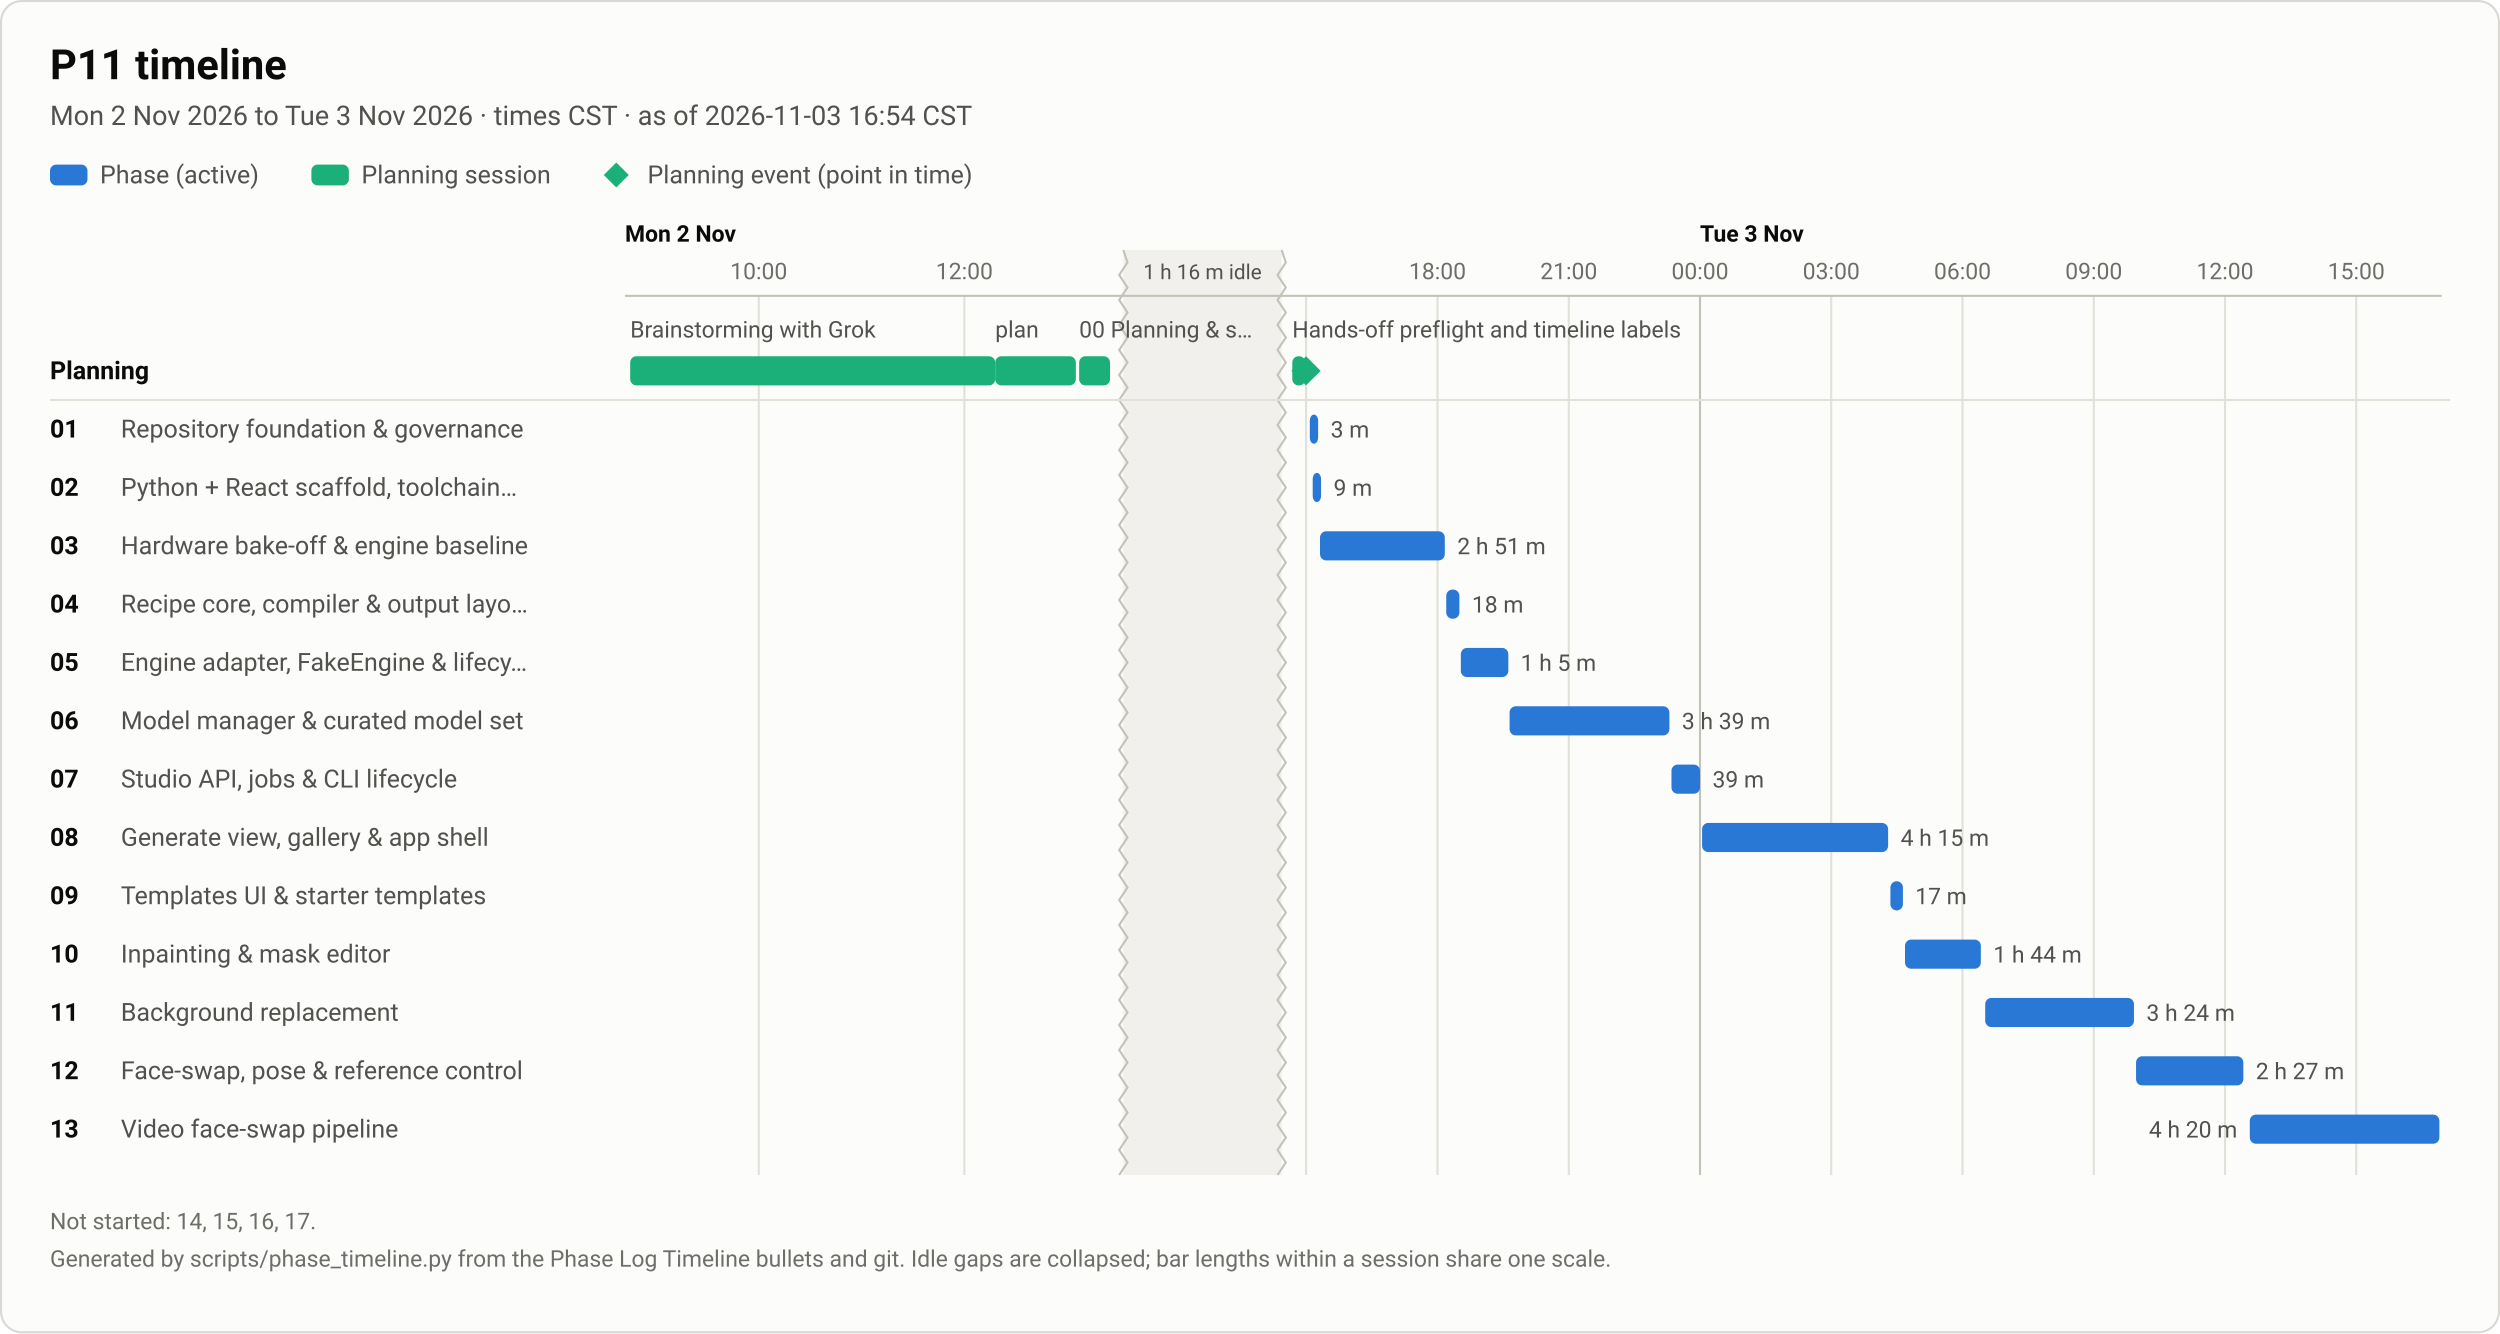
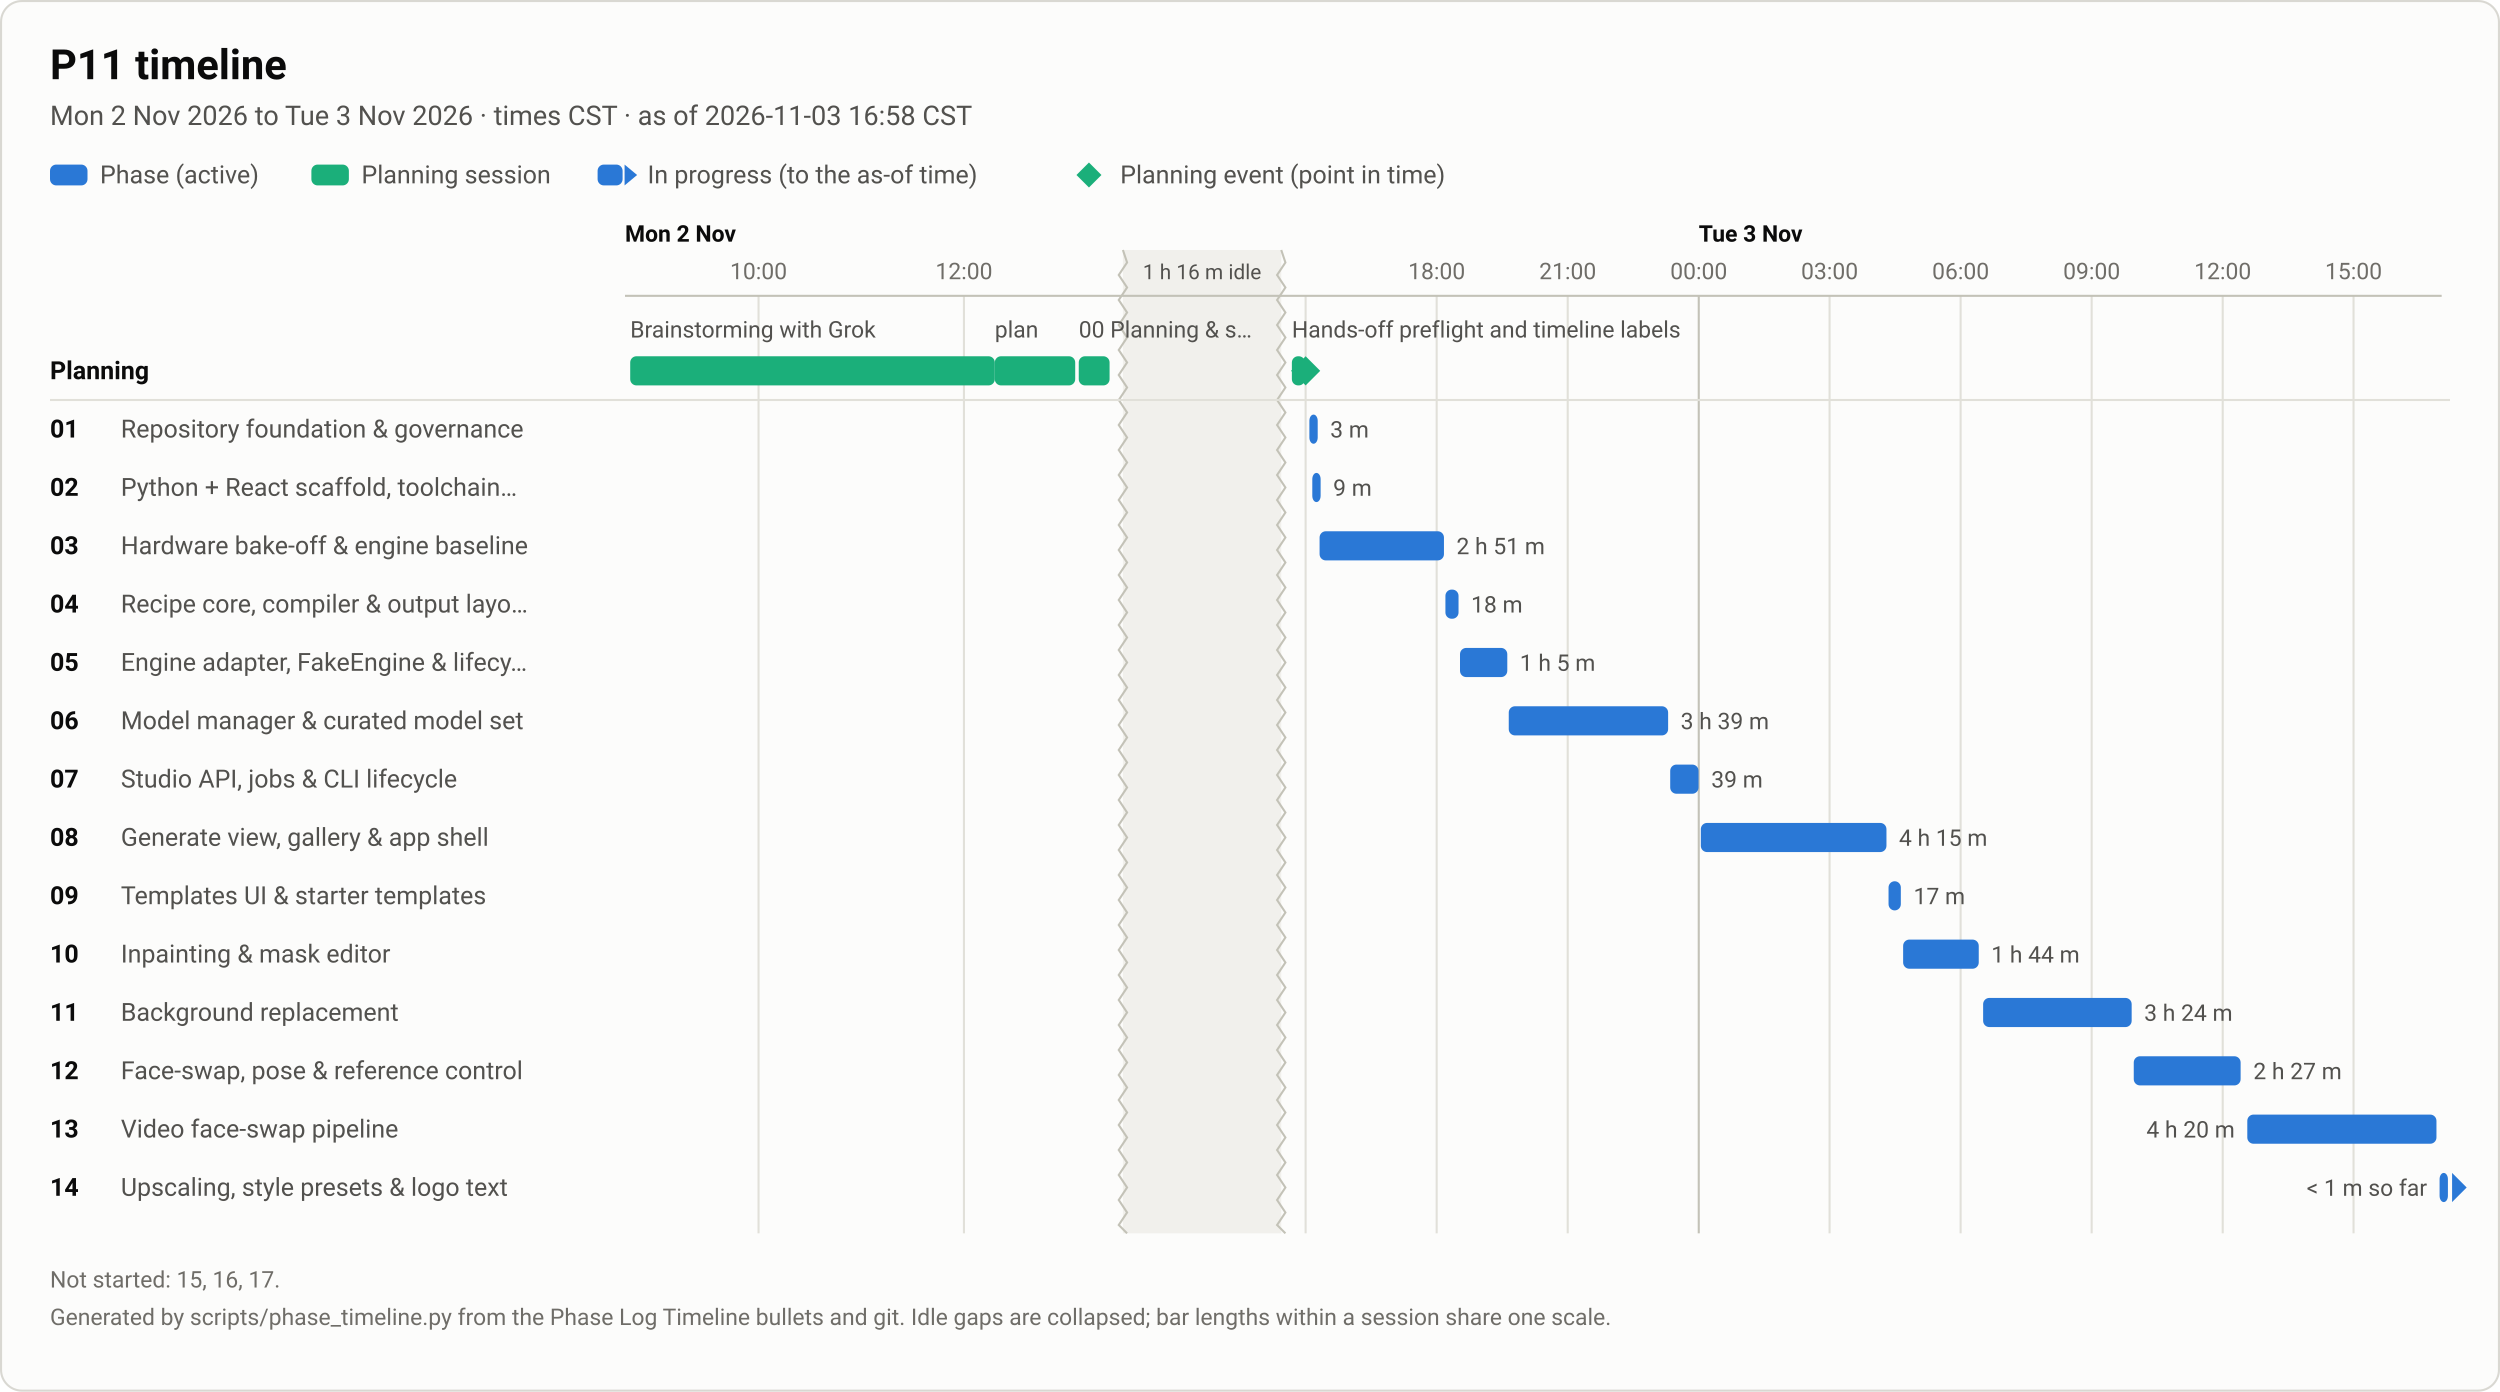
- <svg xmlns="http://www.w3.org/2000/svg" width="1200" height="640" viewBox="0 0 1200 640" role="img" aria-labelledby="tl-title tl-desc" font-family="system-ui, -apple-system, &quot;Segoe UI&quot;, Roboto, sans-serif" data-timeline-format="1">
+ <svg xmlns="http://www.w3.org/2000/svg" width="1200" height="668" viewBox="0 0 1200 668" role="img" aria-labelledby="tl-title tl-desc" font-family="system-ui, -apple-system, &quot;Segoe UI&quot;, Roboto, sans-serif" data-timeline-format="1">
  <style>.card{fill:#fcfcfb;stroke:#d9d8d2}.t1{fill:#0b0b0b}.t2{fill:#52514e}.t3{fill:#6f6d68}.grid{stroke:#e1e0d9}.axis{stroke:#c3c2b7}.brk{fill:#f1f0ec}.brke{stroke:#c3c2b7;fill:none}.ph{fill:#2a78d6}.pl{fill:#1baf7a}.tail{stroke:#2a78d6}.tailpl{stroke:#1baf7a}.hb{fill:#fbe1d6}.hl{stroke:#eb6834}.wo{stroke:#eb6834;fill:none}.ap{stroke:#0b0b0b;fill:none}.sep{stroke:#e1e0d9}text{font-variant-numeric:tabular-nums}@media (prefers-color-scheme: dark){.card{fill:#1a1a19;stroke:#3a3a37}.t1{fill:#f0efec}.t2{fill:#c3c2b7}.t3{fill:#a3a19a}.grid{stroke:#2c2c2a}.axis{stroke:#4a4a46}.brk{fill:#262624}.brke{stroke:#4a4a46;fill:none}.ph{fill:#3987e5}.pl{fill:#199e70}.tail{stroke:#3987e5}.tailpl{stroke:#199e70}.hb{fill:#4a2a1c}.hl{stroke:#d95926}.wo{stroke:#d95926;fill:none}.ap{stroke:#f0efec;fill:none}.sep{stroke:#2c2c2a}}</style>
  <defs>
    <pattern id="tl-hatch" patternUnits="userSpaceOnUse" width="6" height="6" patternTransform="rotate(45)">
      <rect class="hb" width="6" height="6" />
      <line class="hl" x1="1.5" y1="0" x2="1.5" y2="6" stroke-width="2.4" />
    </pattern>
  </defs>
-   <rect class="card" x="0.5" y="0.5" width="1199" height="639" rx="10" />
+   <rect class="card" x="0.5" y="0.5" width="1199" height="667" rx="10" />
  <text class="t1" x="24" y="38" font-size="20" font-weight="600">P11 timeline</text>
-   <text class="t2" x="24" y="60" font-size="13">Mon 2 Nov 2026 to Tue 3 Nov 2026 · times CST · as of 2026-11-03 16:54 CST</text>
+   <text class="t2" x="24" y="60" font-size="13">Mon 2 Nov 2026 to Tue 3 Nov 2026 · times CST · as of 2026-11-03 16:58 CST</text>
  <rect class="ph" x="24.0" y="79" width="18" height="10" rx="3" />
  <text class="t2" x="48" y="88" font-size="12">Phase (active)</text>
  <rect class="pl" x="149.462" y="79" width="18" height="10" rx="3" />
  <text class="t2" x="173.5" y="88" font-size="12">Planning session</text>
-   <path class="pl" d="M295.8 78l6 6l-6 6l-6-6z" />
-   <text class="t2" x="310.8" y="88" font-size="12">Planning event (point in time)</text>
+   <rect class="ph" x="286.848" y="79" width="12" height="10" rx="3" />
+   <path class="ph" d="M299.8 79l6 5l-6 5z" />
+   <text class="t2" x="310.8" y="88" font-size="12">In progress (to the as-of time)</text>
+   <path class="pl" d="M522.7 78l6 6l-6 6l-6-6z" />
+   <text class="t2" x="537.7" y="88" font-size="12">Planning event (point in time)</text>
  <text class="t1" x="300" y="116" font-size="11" font-weight="600">Mon 2 Nov</text>
-   <line class="grid" x1="364.2" x2="364.2" y1="142" y2="564" stroke-width="1" />
-   <text class="t3" x="364.2" y="134" font-size="11" text-anchor="middle">10:00</text>
-   <line class="grid" x1="462.9" x2="462.9" y1="142" y2="564" stroke-width="1" />
-   <text class="t3" x="462.9" y="134" font-size="11" text-anchor="middle">12:00</text>
-   <rect class="brk" x="539.2" y="120" width="76" height="444" />
-   <path class="brke" stroke-width="1" d="M539.2 120L541.2 126L537.2 132L541.2 138L537.2 144L541.2 150L537.2 156L541.2 162L537.2 168L541.2 174L537.2 180L541.2 186L537.2 192L541.2 198L537.2 204L541.2 210L537.2 216L541.2 222L537.2 228L541.2 234L537.2 240L541.2 246L537.2 252L541.2 258L537.2 264L541.2 270L537.2 276L541.2 282L537.2 288L541.2 294L537.2 300L541.2 306L537.2 312L541.2 318L537.2 324L541.2 330L537.2 336L541.2 342L537.2 348L541.2 354L537.2 360L541.2 366L537.2 372L541.2 378L537.2 384L541.2 390L537.2 396L541.2 402L537.2 408L541.2 414L537.2 420L541.2 426L537.2 432L541.2 438L537.2 444L541.2 450L537.2 456L541.2 462L537.2 468L541.2 474L537.2 480L541.2 486L537.2 492L541.2 498L537.2 504L541.2 510L537.2 516L541.2 522L537.2 528L541.2 534L537.2 540L541.2 546L537.2 552L541.2 558L537.2 564" />
-   <path class="brke" stroke-width="1" d="M615.2 120L617.2 126L613.2 132L617.2 138L613.2 144L617.2 150L613.2 156L617.2 162L613.2 168L617.2 174L613.2 180L617.2 186L613.2 192L617.2 198L613.2 204L617.2 210L613.2 216L617.2 222L613.2 228L617.2 234L613.2 240L617.2 246L613.2 252L617.2 258L613.2 264L617.2 270L613.2 276L617.2 282L613.2 288L617.2 294L613.2 300L617.2 306L613.2 312L617.2 318L613.2 324L617.2 330L613.2 336L617.2 342L613.2 348L617.2 354L613.2 360L617.2 366L613.2 372L617.2 378L613.2 384L617.2 390L613.2 396L617.2 402L613.2 408L617.2 414L613.2 420L617.2 426L613.2 432L617.2 438L613.2 444L617.2 450L613.2 456L617.2 462L613.2 468L617.2 474L613.2 480L617.2 486L613.2 492L617.2 498L613.2 504L617.2 510L613.2 516L617.2 522L613.2 528L617.2 534L613.2 540L617.2 546L613.2 552L617.2 558L613.2 564" />
-   <text class="t2" x="577.2" y="134" font-size="10" text-anchor="middle">1 h 16 m idle</text>
-   <line class="grid" x1="626.9" x2="626.9" y1="142" y2="564" stroke-width="1" />
-   <line class="grid" x1="690" x2="690" y1="142" y2="564" stroke-width="1" />
-   <text class="t3" x="690" y="134" font-size="11" text-anchor="middle">18:00</text>
-   <line class="grid" x1="753" x2="753" y1="142" y2="564" stroke-width="1" />
-   <text class="t3" x="753" y="134" font-size="11" text-anchor="middle">21:00</text>
-   <line class="axis" x1="816" x2="816" y1="142" y2="564" stroke-width="1" />
-   <text class="t3" x="816" y="134" font-size="11" text-anchor="middle">00:00</text>
-   <text class="t1" x="816" y="116" font-size="11" font-weight="600">Tue 3 Nov</text>
-   <line class="grid" x1="879" x2="879" y1="142" y2="564" stroke-width="1" />
-   <text class="t3" x="879" y="134" font-size="11" text-anchor="middle">03:00</text>
-   <line class="grid" x1="942" x2="942" y1="142" y2="564" stroke-width="1" />
-   <text class="t3" x="942" y="134" font-size="11" text-anchor="middle">06:00</text>
-   <line class="grid" x1="1005" x2="1005" y1="142" y2="564" stroke-width="1" />
-   <text class="t3" x="1005" y="134" font-size="11" text-anchor="middle">09:00</text>
-   <line class="grid" x1="1068" x2="1068" y1="142" y2="564" stroke-width="1" />
-   <text class="t3" x="1068" y="134" font-size="11" text-anchor="middle">12:00</text>
-   <line class="grid" x1="1131" x2="1131" y1="142" y2="564" stroke-width="1" />
-   <text class="t3" x="1131" y="134" font-size="11" text-anchor="middle">15:00</text>
+   <line class="grid" x1="364.1" x2="364.1" y1="142" y2="592" stroke-width="1" />
+   <text class="t3" x="364.1" y="134" font-size="11" text-anchor="middle">10:00</text>
+   <line class="grid" x1="462.7" x2="462.7" y1="142" y2="592" stroke-width="1" />
+   <text class="t3" x="462.7" y="134" font-size="11" text-anchor="middle">12:00</text>
+   <rect class="brk" x="539" y="120" width="76" height="472" />
+   <path class="brke" stroke-width="1" d="M539 120L541 126L537 132L541 138L537 144L541 150L537 156L541 162L537 168L541 174L537 180L541 186L537 192L541 198L537 204L541 210L537 216L541 222L537 228L541 234L537 240L541 246L537 252L541 258L537 264L541 270L537 276L541 282L537 288L541 294L537 300L541 306L537 312L541 318L537 324L541 330L537 336L541 342L537 348L541 354L537 360L541 366L537 372L541 378L537 384L541 390L537 396L541 402L537 408L541 414L537 420L541 426L537 432L541 438L537 444L541 450L537 456L541 462L537 468L541 474L537 480L541 486L537 492L541 498L537 504L541 510L537 516L541 522L537 528L541 534L537 540L541 546L537 552L541 558L537 564L541 570L537 576L541 582L537 588L541 592" />
+   <path class="brke" stroke-width="1" d="M615 120L617 126L613 132L617 138L613 144L617 150L613 156L617 162L613 168L617 174L613 180L617 186L613 192L617 198L613 204L617 210L613 216L617 222L613 228L617 234L613 240L617 246L613 252L617 258L613 264L617 270L613 276L617 282L613 288L617 294L613 300L617 306L613 312L617 318L613 324L617 330L613 336L617 342L613 348L617 354L613 360L617 366L613 372L617 378L613 384L617 390L613 396L617 402L613 408L617 414L613 420L617 426L613 432L617 438L613 444L617 450L613 456L617 462L613 468L617 474L613 480L617 486L613 492L617 498L613 504L617 510L613 516L617 522L613 528L617 534L613 540L617 546L613 552L617 558L613 564L617 570L613 576L617 582L613 588L617 592" />
+   <text class="t2" x="577" y="134" font-size="10" text-anchor="middle">1 h 16 m idle</text>
+   <line class="grid" x1="626.7" x2="626.7" y1="142" y2="592" stroke-width="1" />
+   <line class="grid" x1="689.6" x2="689.6" y1="142" y2="592" stroke-width="1" />
+   <text class="t3" x="689.6" y="134" font-size="11" text-anchor="middle">18:00</text>
+   <line class="grid" x1="752.5" x2="752.5" y1="142" y2="592" stroke-width="1" />
+   <text class="t3" x="752.5" y="134" font-size="11" text-anchor="middle">21:00</text>
+   <line class="axis" x1="815.4" x2="815.4" y1="142" y2="592" stroke-width="1" />
+   <text class="t3" x="815.4" y="134" font-size="11" text-anchor="middle">00:00</text>
+   <text class="t1" x="815.4" y="116" font-size="11" font-weight="600">Tue 3 Nov</text>
+   <line class="grid" x1="878.2" x2="878.2" y1="142" y2="592" stroke-width="1" />
+   <text class="t3" x="878.2" y="134" font-size="11" text-anchor="middle">03:00</text>
+   <line class="grid" x1="941.1" x2="941.1" y1="142" y2="592" stroke-width="1" />
+   <text class="t3" x="941.1" y="134" font-size="11" text-anchor="middle">06:00</text>
+   <line class="grid" x1="1004" x2="1004" y1="142" y2="592" stroke-width="1" />
+   <text class="t3" x="1004" y="134" font-size="11" text-anchor="middle">09:00</text>
+   <line class="grid" x1="1066.9" x2="1066.9" y1="142" y2="592" stroke-width="1" />
+   <text class="t3" x="1066.9" y="134" font-size="11" text-anchor="middle">12:00</text>
+   <line class="grid" x1="1129.7" x2="1129.7" y1="142" y2="592" stroke-width="1" />
+   <text class="t3" x="1129.7" y="134" font-size="11" text-anchor="middle">15:00</text>
  <line class="axis" x1="300" x2="1172" y1="142" y2="142" stroke-width="1" />
  <text class="t1" x="24" y="182" font-size="12" font-weight="600">Planning</text>
  <g id="tl-plan1">
-     <rect class="pl" x="302.5" y="171" width="175.2" height="14" rx="3" />
+     <rect class="pl" x="302.5" y="171" width="175" height="14" rx="3" />
  </g>
  <text class="t2" x="302.5" y="162" font-size="11">Brainstorming with Grok</text>
  <g id="tl-plan2">
-     <rect class="pl" x="477.7" y="171" width="38.7" height="14" rx="3" />
+     <rect class="pl" x="477.5" y="171" width="38.6" height="14" rx="3" />
  </g>
-   <text class="t2" x="477.7" y="162" font-size="11">plan</text>
+   <text class="t2" x="477.5" y="162" font-size="11">plan</text>
  <g id="tl-p00">
-     <rect class="pl" x="518" y="171" width="14.8" height="14" rx="3" />
+     <rect class="pl" x="517.8" y="171" width="14.8" height="14" rx="3" />
  </g>
-   <text class="t2" x="518" y="162" font-size="11">00 Planning &amp; s…</text>
+   <text class="t2" x="517.8" y="162" font-size="11">00 Planning &amp; s…</text>
  <g id="tl-plan3">
-     <rect class="pl" x="620.3" y="171" width="6.3" height="14" rx="3" />
+     <rect class="pl" x="620.1" y="171" width="6.3" height="14" rx="3" />
  </g>
-   <text class="t2" x="620.3" y="162" font-size="11">Hands-off preflight and timeline labels</text>
+   <text class="t2" x="620.1" y="162" font-size="11">Hands-off preflight and timeline labels</text>
  <g id="tl-pf-13ee0d5">
-     <path class="pl" d="M626.9 171l7 7l-7 7l-7-7z" />
+     <path class="pl" d="M626.7 171l7 7l-7 7l-7-7z" />
  </g>
  <line class="sep" x1="24" x2="1176" y1="192" y2="192" stroke-width="1" />
  <text class="t1" x="24" y="210" font-size="12" font-weight="600">01</text>
  <text class="t2" x="58" y="210" font-size="12">Repository foundation &amp; governance</text>
  <g id="tl-p01">
-     <rect class="ph" x="628.7" y="199" width="4" height="14" rx="3" />
+     <rect class="ph" x="628.5" y="199" width="4" height="14" rx="3" />
  </g>
-   <text class="t2" x="638.7" y="210" font-size="11">3 m</text>
+   <text class="t2" x="638.5" y="210" font-size="11">3 m</text>
  <text class="t1" x="24" y="238" font-size="12" font-weight="600">02</text>
  <text class="t2" x="58" y="238" font-size="12">Python + React scaffold, toolchain…</text>
  <g id="tl-p02">
-     <rect class="ph" x="630.1" y="227" width="4" height="14" rx="3" />
+     <rect class="ph" x="629.9" y="227" width="4" height="14" rx="3" />
  </g>
-   <text class="t2" x="640.1" y="238" font-size="11">9 m</text>
+   <text class="t2" x="639.9" y="238" font-size="11">9 m</text>
  <text class="t1" x="24" y="266" font-size="12" font-weight="600">03</text>
  <text class="t2" x="58" y="266" font-size="12">Hardware bake-off &amp; engine baseline</text>
  <g id="tl-p03">
-     <rect class="ph" x="633.6" y="255" width="59.9" height="14" rx="3" />
+     <rect class="ph" x="633.4" y="255" width="59.7" height="14" rx="3" />
  </g>
-   <text class="t2" x="699.5" y="266" font-size="11">2 h 51 m</text>
+   <text class="t2" x="699.1" y="266" font-size="11">2 h 51 m</text>
  <text class="t1" x="24" y="294" font-size="12" font-weight="600">04</text>
  <text class="t2" x="58" y="294" font-size="12">Recipe core, compiler &amp; output layo…</text>
  <g id="tl-p04">
-     <rect class="ph" x="694.2" y="283" width="6.3" height="14" rx="3" />
+     <rect class="ph" x="693.8" y="283" width="6.3" height="14" rx="3" />
  </g>
-   <text class="t2" x="706.5" y="294" font-size="11">18 m</text>
+   <text class="t2" x="706.1" y="294" font-size="11">18 m</text>
  <text class="t1" x="24" y="322" font-size="12" font-weight="600">05</text>
  <text class="t2" x="58" y="322" font-size="12">Engine adapter, FakeEngine &amp; lifecy…</text>
  <g id="tl-p05">
-     <rect class="ph" x="701.2" y="311" width="22.8" height="14" rx="3" />
+     <rect class="ph" x="700.8" y="311" width="22.7" height="14" rx="3" />
  </g>
-   <text class="t2" x="729.9" y="322" font-size="11">1 h 5 m</text>
+   <text class="t2" x="729.5" y="322" font-size="11">1 h 5 m</text>
  <text class="t1" x="24" y="350" font-size="12" font-weight="600">06</text>
  <text class="t2" x="58" y="350" font-size="12">Model manager &amp; curated model set</text>
  <g id="tl-p06">
-     <rect class="ph" x="724.6" y="339" width="76.7" height="14" rx="3" />
+     <rect class="ph" x="724.2" y="339" width="76.5" height="14" rx="3" />
  </g>
-   <text class="t2" x="807.3" y="350" font-size="11">3 h 39 m</text>
+   <text class="t2" x="806.7" y="350" font-size="11">3 h 39 m</text>
  <text class="t1" x="24" y="378" font-size="12" font-weight="600">07</text>
  <text class="t2" x="58" y="378" font-size="12">Studio API, jobs &amp; CLI lifecycle</text>
  <g id="tl-p07">
-     <rect class="ph" x="802.3" y="367" width="13.7" height="14" rx="3" />
+     <rect class="ph" x="801.7" y="367" width="13.6" height="14" rx="3" />
  </g>
-   <text class="t2" x="822" y="378" font-size="11">39 m</text>
+   <text class="t2" x="821.4" y="378" font-size="11">39 m</text>
  <text class="t1" x="24" y="406" font-size="12" font-weight="600">08</text>
  <text class="t2" x="58" y="406" font-size="12">Generate view, gallery &amp; app shell</text>
  <g id="tl-p08">
-     <rect class="ph" x="817" y="395" width="89.3" height="14" rx="3" />
+     <rect class="ph" x="816.4" y="395" width="89.1" height="14" rx="3" />
  </g>
-   <text class="t2" x="912.3" y="406" font-size="11">4 h 15 m</text>
+   <text class="t2" x="911.5" y="406" font-size="11">4 h 15 m</text>
  <text class="t1" x="24" y="434" font-size="12" font-weight="600">09</text>
  <text class="t2" x="58" y="434" font-size="12">Templates UI &amp; starter templates</text>
  <g id="tl-p09">
-     <rect class="ph" x="907.4" y="423" width="6" height="14" rx="3" />
+     <rect class="ph" x="906.5" y="423" width="5.9" height="14" rx="3" />
  </g>
-   <text class="t2" x="919.3" y="434" font-size="11">17 m</text>
+   <text class="t2" x="918.5" y="434" font-size="11">17 m</text>
  <text class="t1" x="24" y="462" font-size="12" font-weight="600">10</text>
  <text class="t2" x="58" y="462" font-size="12">Inpainting &amp; mask editor</text>
  <g id="tl-p10">
-     <rect class="ph" x="914.4" y="451" width="36.4" height="14" rx="3" />
+     <rect class="ph" x="913.5" y="451" width="36.3" height="14" rx="3" />
  </g>
-   <text class="t2" x="956.8" y="462" font-size="11">1 h 44 m</text>
+   <text class="t2" x="955.8" y="462" font-size="11">1 h 44 m</text>
  <text class="t1" x="24" y="490" font-size="12" font-weight="600">11</text>
  <text class="t2" x="58" y="490" font-size="12">Background replacement</text>
  <g id="tl-p11">
-     <rect class="ph" x="952.9" y="479" width="71.4" height="14" rx="3" />
+     <rect class="ph" x="951.9" y="479" width="71.3" height="14" rx="3" />
  </g>
-   <text class="t2" x="1030.3" y="490" font-size="11">3 h 24 m</text>
+   <text class="t2" x="1029.2" y="490" font-size="11">3 h 24 m</text>
  <text class="t1" x="24" y="518" font-size="12" font-weight="600">12</text>
  <text class="t2" x="58" y="518" font-size="12">Face-swap, pose &amp; reference control</text>
  <g id="tl-p12">
-     <rect class="ph" x="1025.3" y="507" width="51.5" height="14" rx="3" />
+     <rect class="ph" x="1024.2" y="507" width="51.3" height="14" rx="3" />
  </g>
-   <text class="t2" x="1082.8" y="518" font-size="11">2 h 27 m</text>
+   <text class="t2" x="1081.6" y="518" font-size="11">2 h 27 m</text>
  <text class="t1" x="24" y="546" font-size="12" font-weight="600">13</text>
  <text class="t2" x="58" y="546" font-size="12">Video face-swap pipeline</text>
  <g id="tl-p13">
-     <rect class="ph" x="1079.9" y="535" width="91" height="14" rx="3" />
+     <rect class="ph" x="1078.7" y="535" width="90.8" height="14" rx="3" />
  </g>
-   <text class="t2" x="1073.9" y="546" font-size="11" text-anchor="end">4 h 20 m</text>
-   <text class="t3" x="24" y="590" font-size="11">Not started: 14, 15, 16, 17.</text>
-   <text class="t3" x="24" y="608" font-size="11">Generated by scripts/phase_timeline.py from the Phase Log Timeline bullets and git. Idle gaps are collapsed; bar lengths within a session share one scale.</text>
+   <text class="t2" x="1072.7" y="546" font-size="11" text-anchor="end">4 h 20 m</text>
+   <text class="t1" x="24" y="574" font-size="12" font-weight="600">14</text>
+   <text class="t2" x="58" y="574" font-size="12">Upscaling, style presets &amp; logo text</text>
+   <g id="tl-p14">
+     <rect class="ph" x="1171" y="563" width="4" height="14" rx="3" />
+     <path class="ph" d="M1177 563l7 7l-7 7z" />
+   </g>
+   <text class="t2" x="1165" y="574" font-size="11" text-anchor="end">&lt; 1 m so far</text>
+   <text class="t3" x="24" y="618" font-size="11">Not started: 15, 16, 17.</text>
+   <text class="t3" x="24" y="636" font-size="11">Generated by scripts/phase_timeline.py from the Phase Log Timeline bullets and git. Idle gaps are collapsed; bar lengths within a session share one scale.</text>
</svg>
